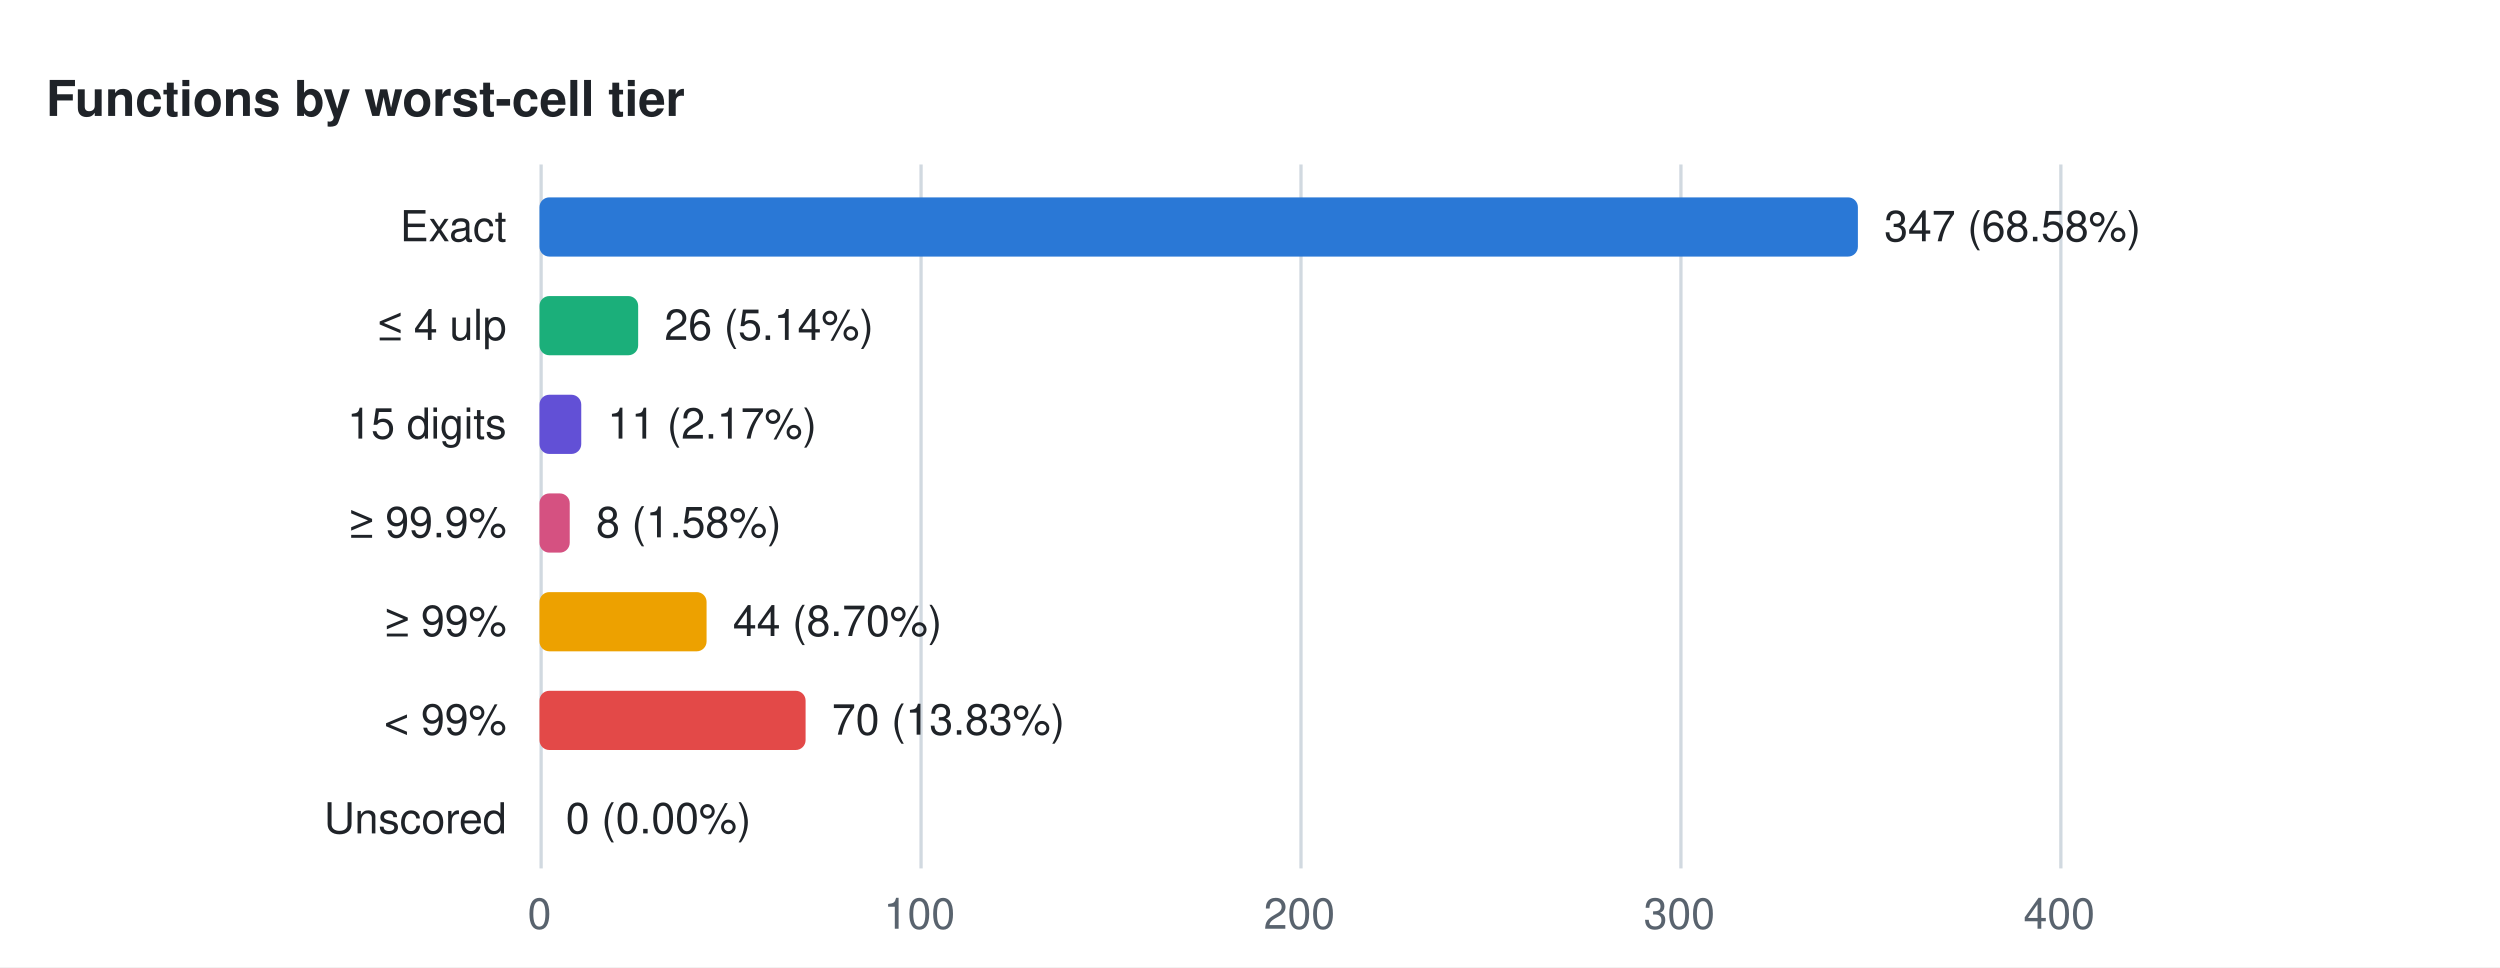
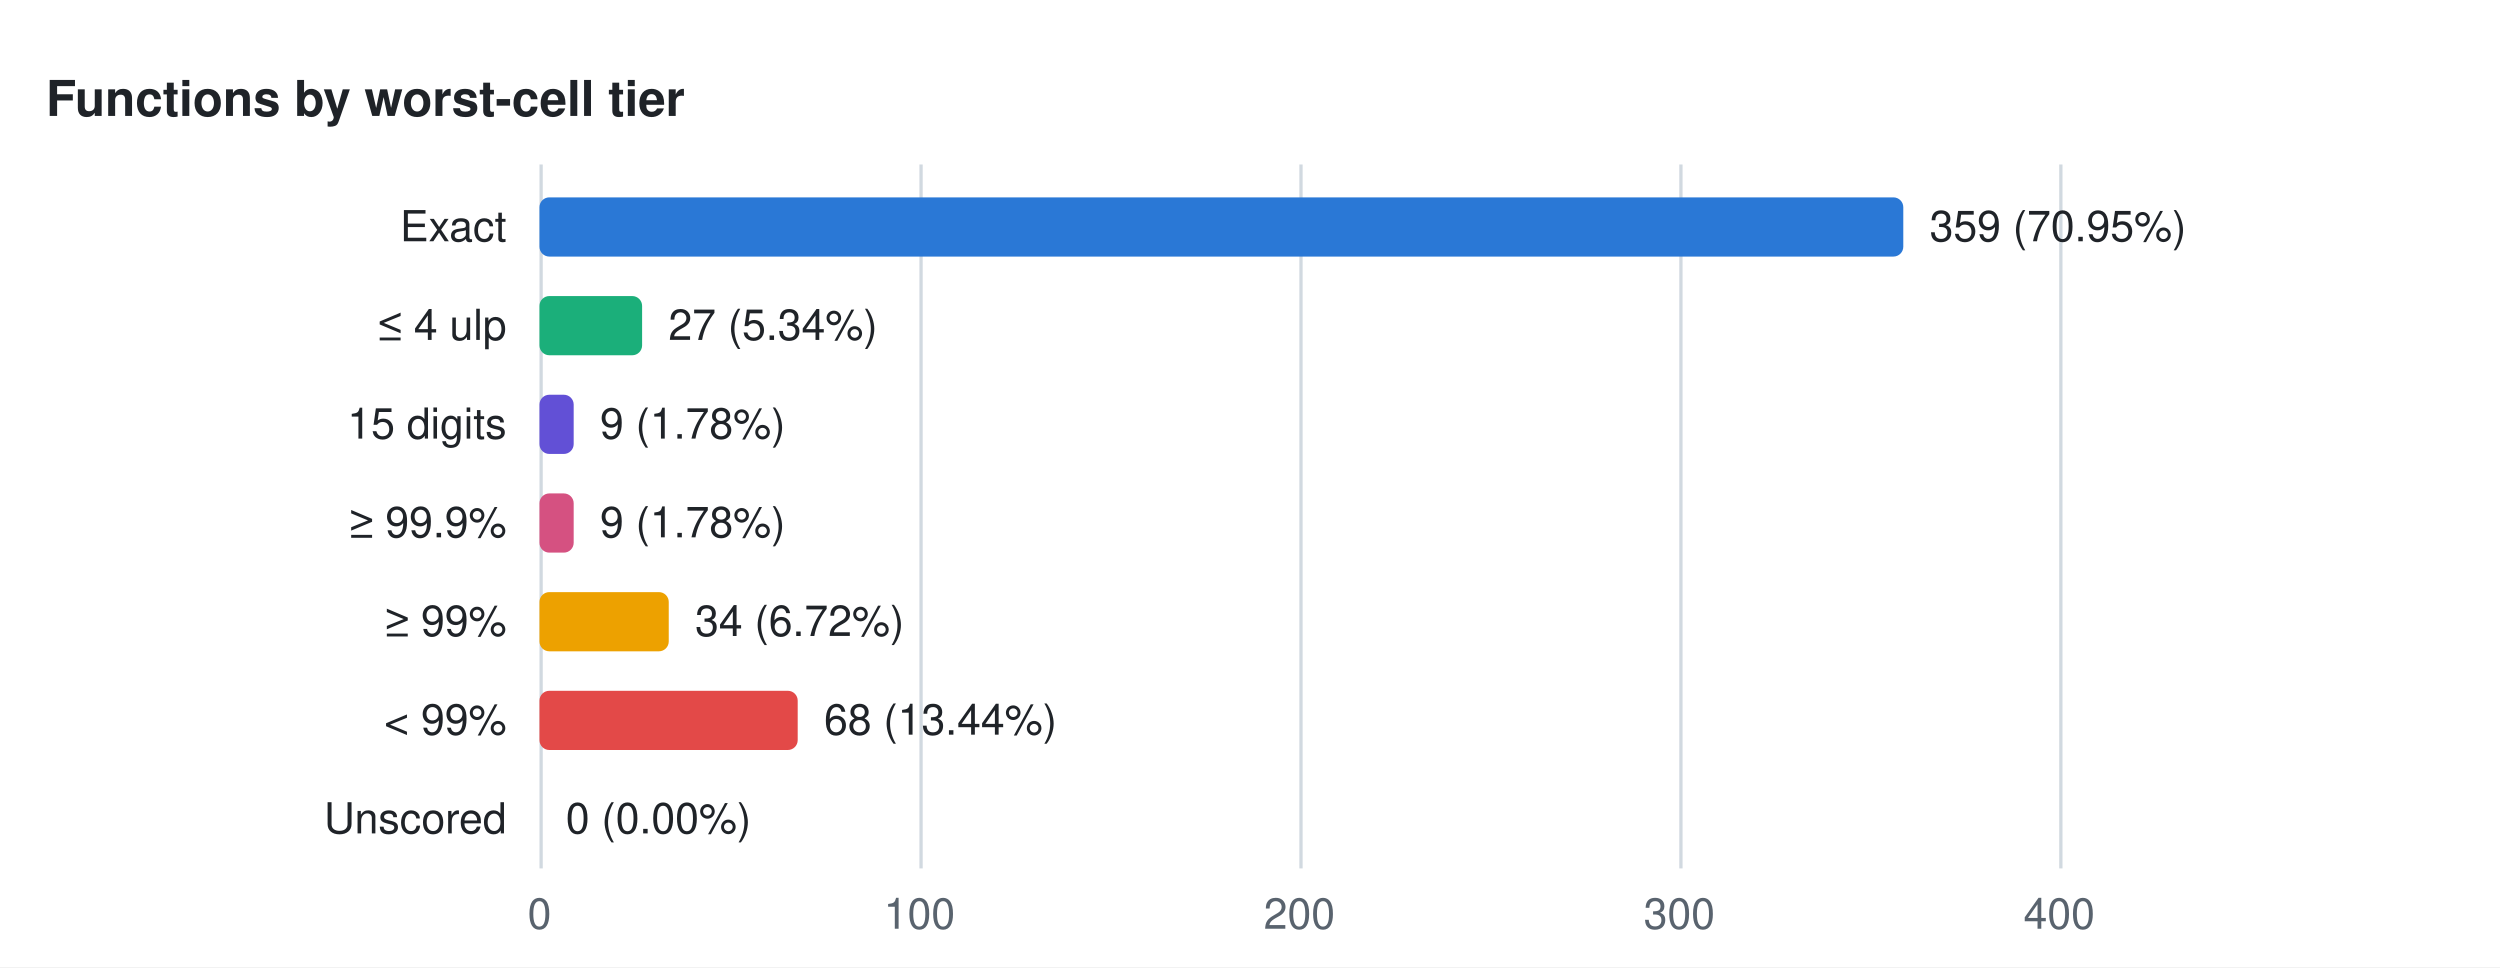
<svg xmlns="http://www.w3.org/2000/svg" width="760" height="294" viewBox="0 0 760 294" role="img" aria-labelledby="t d">
  <style>text{font-family:system-ui,-apple-system,'Segoe UI',Helvetica,Arial,sans-serif;font-size:13px}.title{font-size:15px;font-weight:600}.num{font-variant-numeric:tabular-nums}.bg{fill:#ffffff}.ink{fill:#1f2328}.muted{fill:#59636e}.grid{fill:#d1d9e0}.b-exact{fill:#2a78d6}.b-ulp4{fill:#1baf7a}.b-digits15{fill:#6250d6}.b-rate999{fill:#d55181}.b-rate99{fill:#eda100}.b-below99{fill:#e34948}.b-unscored{fill:#4b5563}.in-exact{fill:#000000}.in-ulp4{fill:#000000}.in-digits15{fill:#ffffff}.in-rate999{fill:#000000}.in-rate99{fill:#000000}.in-below99{fill:#000000}.in-unscored{fill:#ffffff}@media (prefers-color-scheme: dark){.bg{fill:#0d1117}.ink{fill:#f0f6fc}.muted{fill:#9198a1}.grid{fill:#3d444d}.b-exact{fill:#3987e5}.b-ulp4{fill:#199e70}.b-digits15{fill:#9085e9}.b-rate999{fill:#d55181}.b-rate99{fill:#c98500}.b-below99{fill:#d03f3f}.b-unscored{fill:#9ca3af}.in-exact{fill:#000000}.in-ulp4{fill:#000000}.in-digits15{fill:#000000}.in-rate999{fill:#000000}.in-rate99{fill:#000000}.in-below99{fill:#ffffff}.in-unscored{fill:#000000}}</style>
  <rect class="bg" fill="#ffffff" x="0" y="0" width="760" height="294" />
  <g transform="translate(14,14)">
    <text x="0.0" y="16.0" class="ink title" fill="#1f2328" text-anchor="start" dominant-baseline="middle">Functions by worst-cell tier</text>
    <rect class="grid" fill="#d1d9e0" x="150.0" y="36" width="1" height="214" />
    <text x="150.0" y="264.0" class="muted num" fill="#59636e" text-anchor="middle" dominant-baseline="middle">0</text>
    <rect class="grid" fill="#d1d9e0" x="265.5" y="36" width="1" height="214" />
    <text x="265.5" y="264.0" class="muted num" fill="#59636e" text-anchor="middle" dominant-baseline="middle">100</text>
    <rect class="grid" fill="#d1d9e0" x="381.0" y="36" width="1" height="214" />
    <text x="381.0" y="264.0" class="muted num" fill="#59636e" text-anchor="middle" dominant-baseline="middle">200</text>
    <rect class="grid" fill="#d1d9e0" x="496.5" y="36" width="1" height="214" />
    <text x="496.5" y="264.0" class="muted num" fill="#59636e" text-anchor="middle" dominant-baseline="middle">300</text>
    <rect class="grid" fill="#d1d9e0" x="612.0" y="36" width="1" height="214" />
    <text x="612.0" y="264.0" class="muted num" fill="#59636e" text-anchor="middle" dominant-baseline="middle">400</text>
    <text x="140.0" y="55.0" class="ink" fill="#1f2328" text-anchor="end" dominant-baseline="middle">Exact</text>
-     <rect class="b-exact" fill="#2a78d6" x="150.0" y="46.0" width="400.8" height="18" rx="3" />
-     <text x="558.8" y="55.0" class="ink num" fill="#1f2328" text-anchor="start" dominant-baseline="middle">347 (68.58%)</text>
+     <rect class="b-exact" fill="#2a78d6" x="150.0" y="46.0" width="414.6" height="18" rx="3" />
+     <text x="572.6" y="55.0" class="ink num" fill="#1f2328" text-anchor="start" dominant-baseline="middle">359 (70.95%)</text>
    <text x="140.0" y="85.0" class="ink" fill="#1f2328" text-anchor="end" dominant-baseline="middle">≤ 4 ulp</text>
-     <rect class="b-ulp4" fill="#1baf7a" x="150.0" y="76.0" width="30.0" height="18" rx="3" />
-     <text x="188.0" y="85.0" class="ink num" fill="#1f2328" text-anchor="start" dominant-baseline="middle">26 (5.14%)</text>
+     <rect class="b-ulp4" fill="#1baf7a" x="150.0" y="76.0" width="31.2" height="18" rx="3" />
+     <text x="189.2" y="85.0" class="ink num" fill="#1f2328" text-anchor="start" dominant-baseline="middle">27 (5.34%)</text>
    <text x="140.0" y="115.0" class="ink" fill="#1f2328" text-anchor="end" dominant-baseline="middle">15 digits</text>
-     <rect class="b-digits15" fill="#6250d6" x="150.0" y="106.0" width="12.7" height="18" rx="3" />
-     <text x="170.7" y="115.0" class="ink num" fill="#1f2328" text-anchor="start" dominant-baseline="middle">11 (2.17%)</text>
+     <rect class="b-digits15" fill="#6250d6" x="150.0" y="106.0" width="10.4" height="18" rx="3" />
+     <text x="168.4" y="115.0" class="ink num" fill="#1f2328" text-anchor="start" dominant-baseline="middle">9 (1.78%)</text>
    <text x="140.0" y="145.0" class="ink" fill="#1f2328" text-anchor="end" dominant-baseline="middle">≥ 99.9%</text>
-     <rect class="b-rate999" fill="#d55181" x="150.0" y="136.0" width="9.2" height="18" rx="3" />
-     <text x="167.2" y="145.0" class="ink num" fill="#1f2328" text-anchor="start" dominant-baseline="middle">8 (1.58%)</text>
+     <rect class="b-rate999" fill="#d55181" x="150.0" y="136.0" width="10.4" height="18" rx="3" />
+     <text x="168.4" y="145.0" class="ink num" fill="#1f2328" text-anchor="start" dominant-baseline="middle">9 (1.78%)</text>
    <text x="140.0" y="175.0" class="ink" fill="#1f2328" text-anchor="end" dominant-baseline="middle">≥ 99%</text>
-     <rect class="b-rate99" fill="#eda100" x="150.0" y="166.0" width="50.8" height="18" rx="3" />
-     <text x="208.8" y="175.0" class="ink num" fill="#1f2328" text-anchor="start" dominant-baseline="middle">44 (8.70%)</text>
+     <rect class="b-rate99" fill="#eda100" x="150.0" y="166.0" width="39.3" height="18" rx="3" />
+     <text x="197.3" y="175.0" class="ink num" fill="#1f2328" text-anchor="start" dominant-baseline="middle">34 (6.72%)</text>
    <text x="140.0" y="205.0" class="ink" fill="#1f2328" text-anchor="end" dominant-baseline="middle">&lt; 99%</text>
-     <rect class="b-below99" fill="#e34948" x="150.0" y="196.0" width="80.9" height="18" rx="3" />
-     <text x="238.9" y="205.0" class="ink num" fill="#1f2328" text-anchor="start" dominant-baseline="middle">70 (13.83%)</text>
+     <rect class="b-below99" fill="#e34948" x="150.0" y="196.0" width="78.5" height="18" rx="3" />
+     <text x="236.5" y="205.0" class="ink num" fill="#1f2328" text-anchor="start" dominant-baseline="middle">68 (13.44%)</text>
    <text x="140.0" y="235.0" class="ink" fill="#1f2328" text-anchor="end" dominant-baseline="middle">Unscored</text>
    <text x="158.0" y="235.0" class="ink num" fill="#1f2328" text-anchor="start" dominant-baseline="middle">0 (0.00%)</text>
  </g>
</svg>
